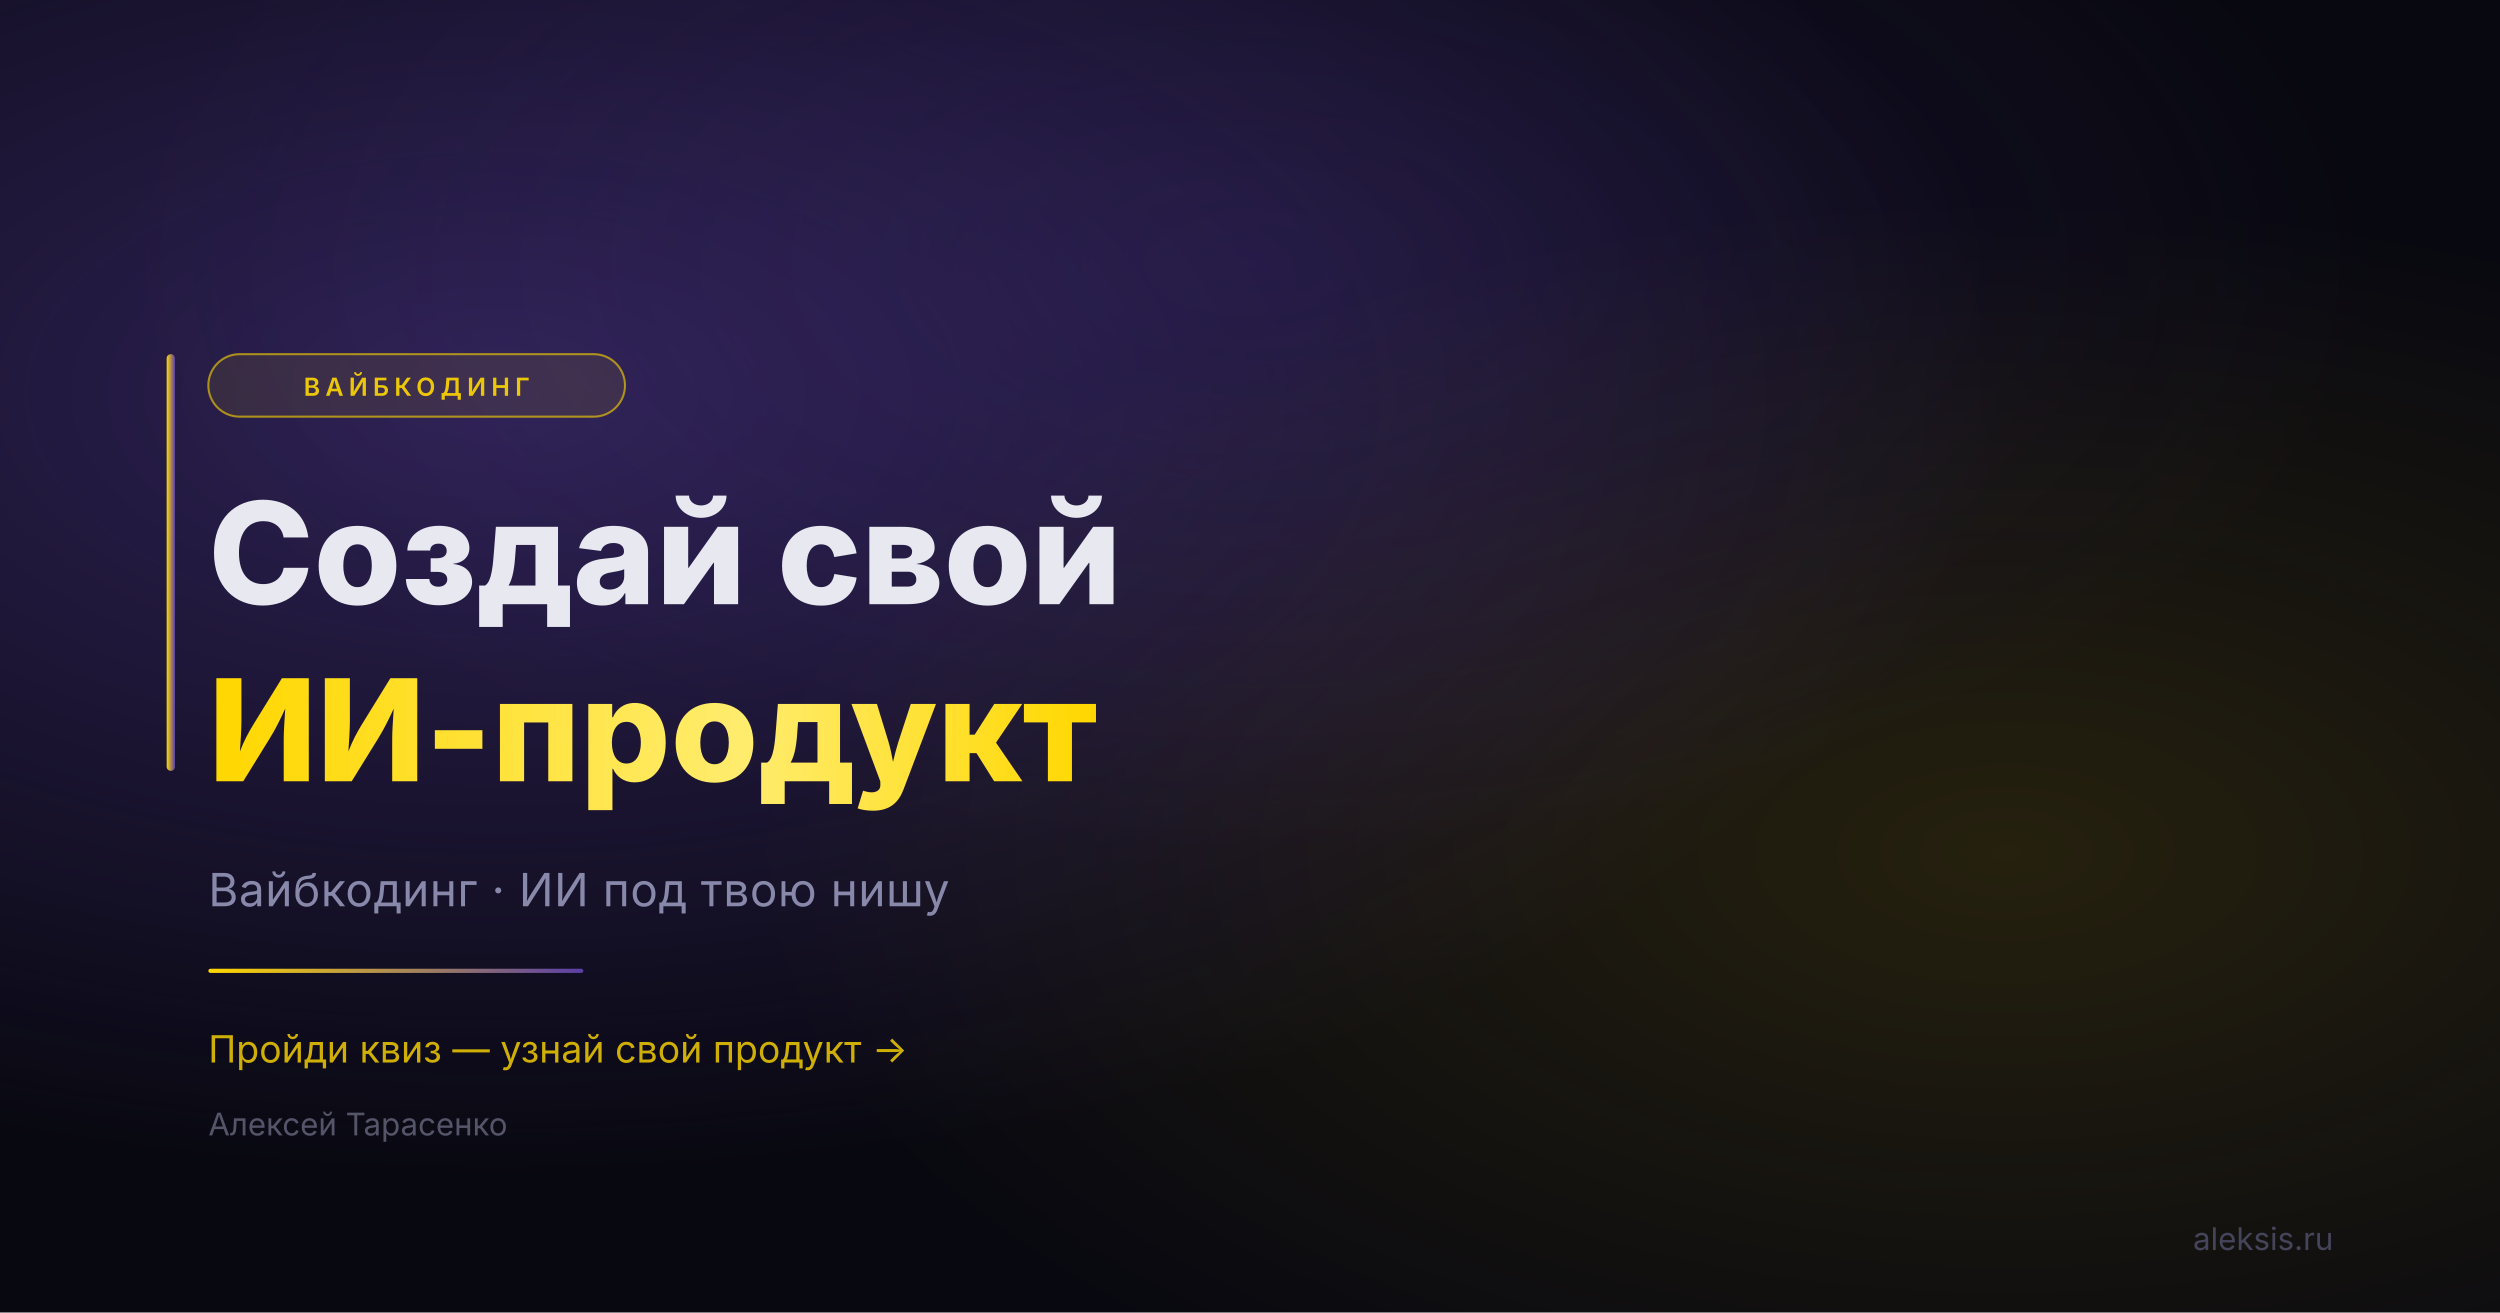
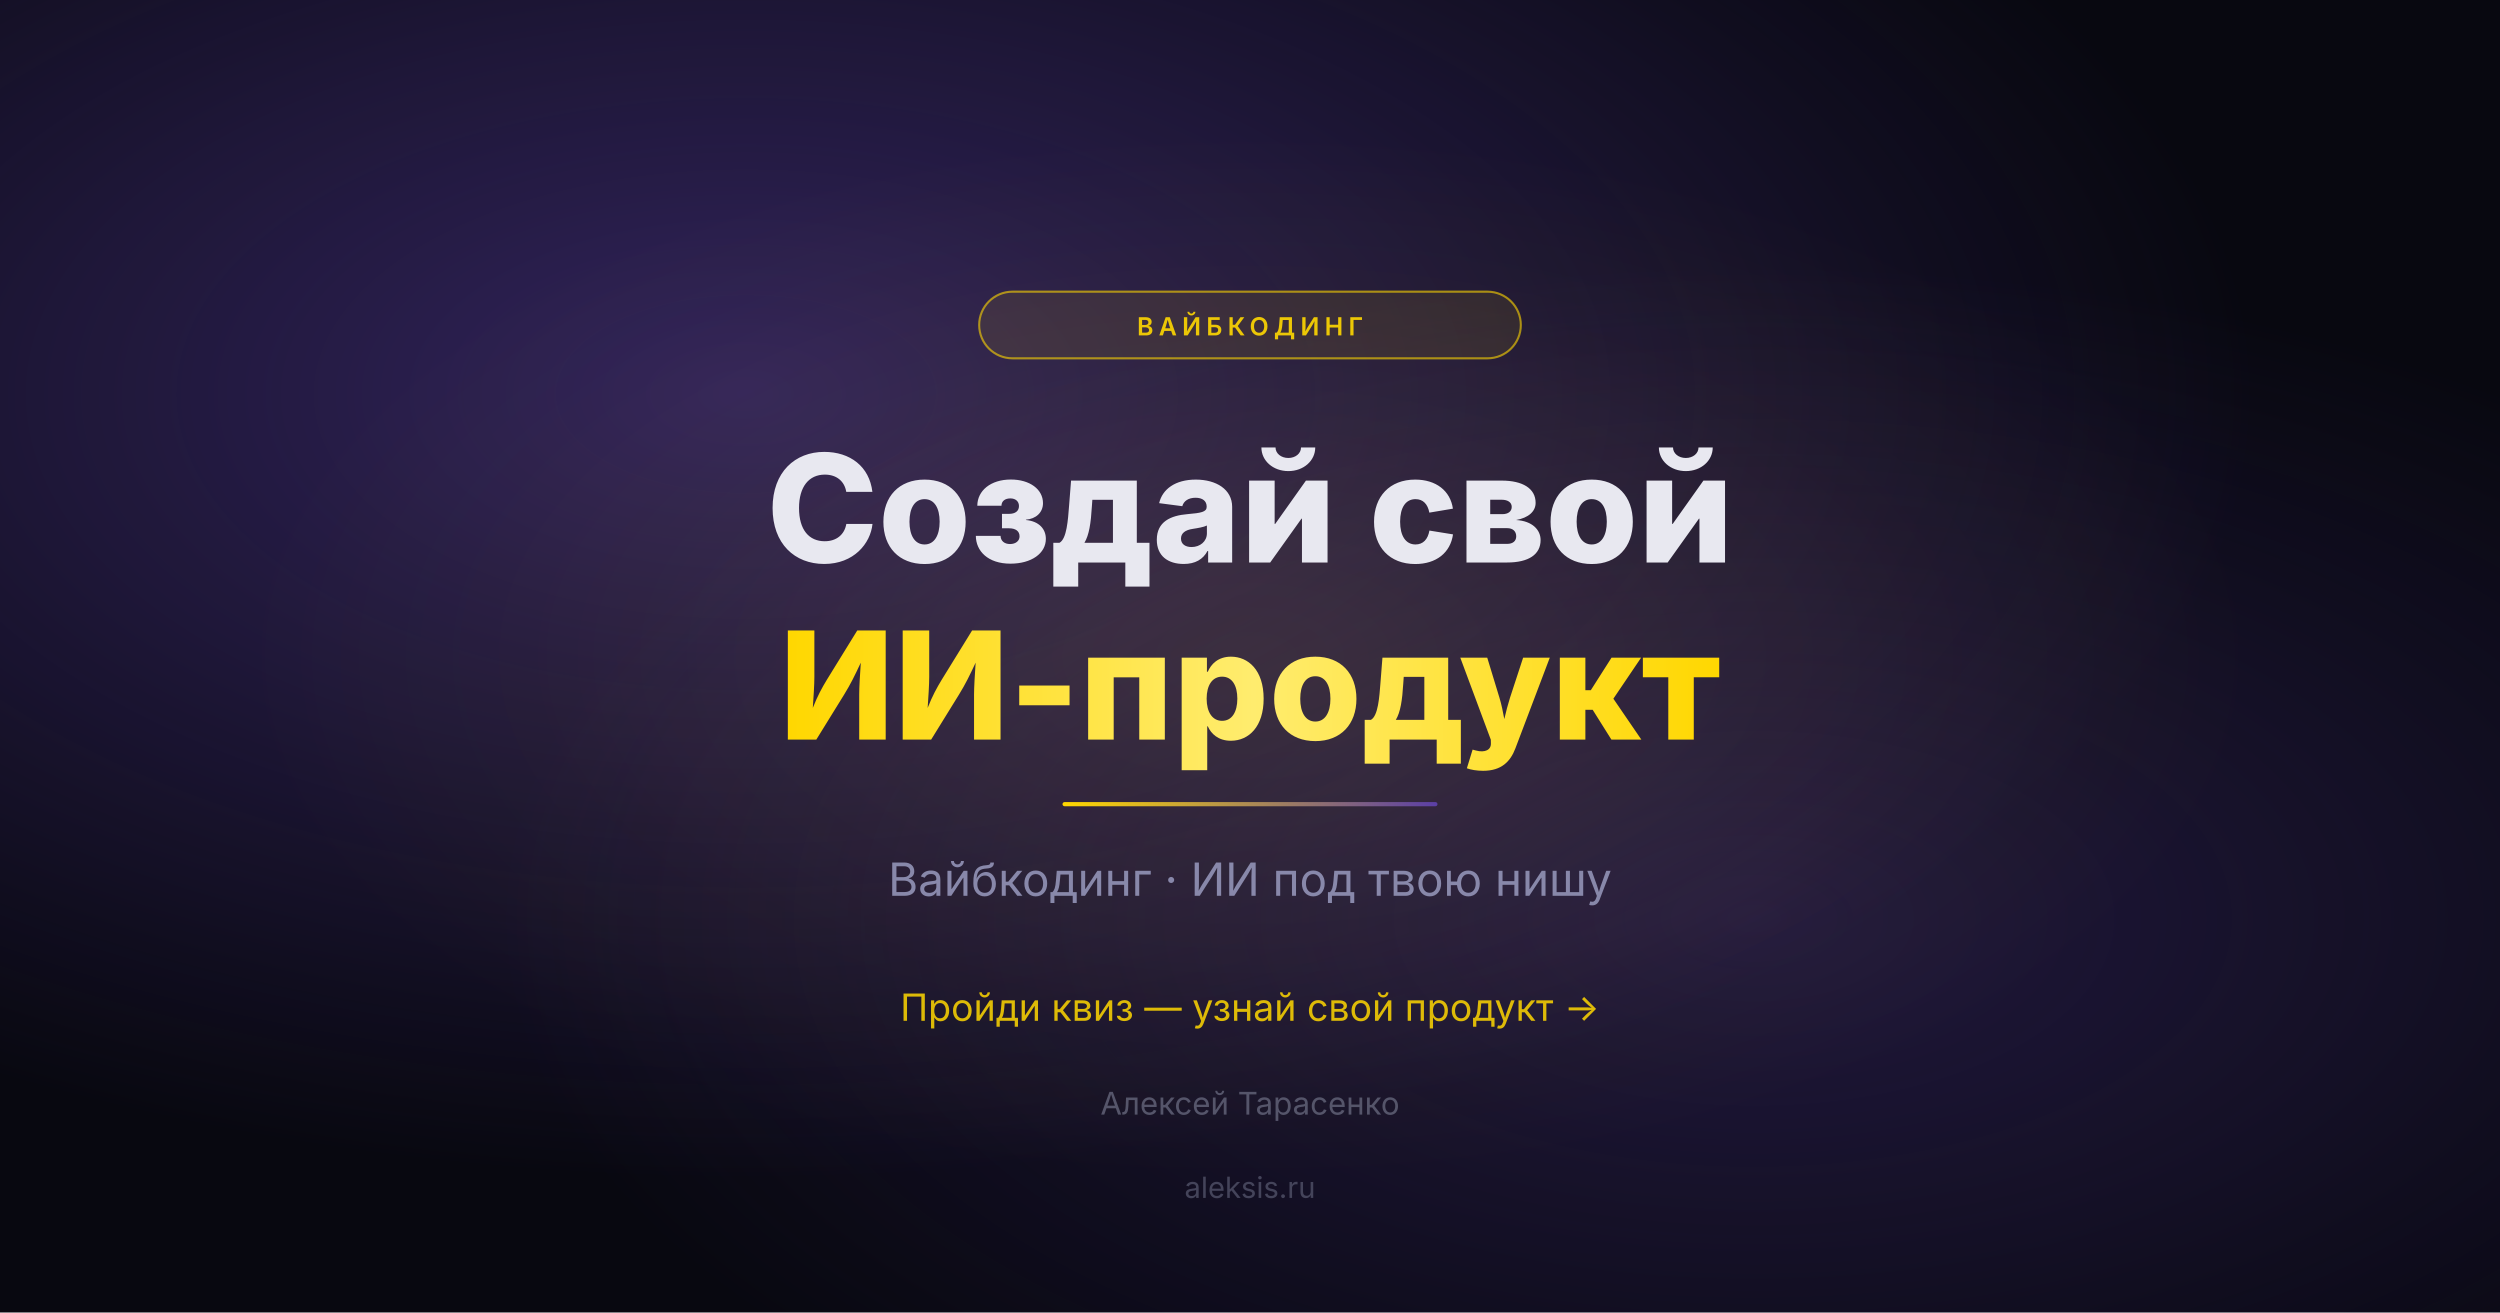
<svg xmlns="http://www.w3.org/2000/svg" width="1200" height="630" viewBox="0 0 1200 630">
  <defs>
-     <radialGradient id="b1" cx="20%" cy="30%" r="60%">
-       <stop offset="0%" stop-color="#5b3fa6" stop-opacity="0.45" />
+     <radialGradient id="b1" cx="30%" cy="30%" r="60%">
+       <stop offset="0%" stop-color="#5b3fa6" stop-opacity="0.50" />
      <stop offset="100%" stop-color="#5b3fa6" stop-opacity="0" />
    </radialGradient>
-     <radialGradient id="b2" cx="80%" cy="65%" r="50%">
-       <stop offset="0%" stop-color="#FFD700" stop-opacity="0.12" />
+     <radialGradient id="b2" cx="70%" cy="70%" r="50%">
+       <stop offset="0%" stop-color="#5b3fa6" stop-opacity="0.30" />
+       <stop offset="100%" stop-color="#5b3fa6" stop-opacity="0" />
+     </radialGradient>
+     <radialGradient id="glow" cx="50%" cy="50%" r="40%">
+       <stop offset="0%" stop-color="#FFD700" stop-opacity="0.10" />
      <stop offset="100%" stop-color="#FFD700" stop-opacity="0" />
-     </radialGradient>
-     <radialGradient id="b3" cx="50%" cy="20%" r="45%">
-       <stop offset="0%" stop-color="#5b3fa6" stop-opacity="0.20" />
-       <stop offset="100%" stop-color="#5b3fa6" stop-opacity="0" />
    </radialGradient>
    <linearGradient id="goldGrad" x1="0%" y1="0%" x2="100%" y2="0%">
      <stop offset="0%" stop-color="#FFD700" />
-       <stop offset="60%" stop-color="#ffec6e" />
+       <stop offset="50%" stop-color="#ffec6e" />
      <stop offset="100%" stop-color="#FFD700" />
    </linearGradient>
-     <linearGradient id="accentLine" x1="0%" y1="0%" x2="100%" y2="0%">
+     <linearGradient id="lineGrad" x1="0%" y1="0%" x2="100%" y2="0%">
      <stop offset="0%" stop-color="#FFD700" />
      <stop offset="100%" stop-color="#5b3fa6" />
    </linearGradient>
  </defs>
  <rect width="1200" height="630" fill="#080810" />
  <rect width="1200" height="630" fill="url(#b1)" />
  <rect width="1200" height="630" fill="url(#b2)" />
-   <rect width="1200" height="630" fill="url(#b3)" />
-   <rect x="80" y="170" width="4" height="200" fill="url(#accentLine)" rx="2" />
-   <rect x="100" y="170" width="200" height="30" rx="15" fill="rgba(255,215,0,0.08)" stroke="#FFD700" stroke-opacity="0.6" stroke-width="1" />
-   <text x="200" y="190" font-family="-apple-system, BlinkMacSystemFont, 'Segoe UI', sans-serif" font-size="12" font-weight="600" fill="#FFD700" fill-opacity="0.9" text-anchor="middle" letter-spacing="2.5">ВАЙБКОДИНГ</text>
-   <text x="100" y="290" font-family="-apple-system, BlinkMacSystemFont, 'Segoe UI', sans-serif" font-size="68" font-weight="800" fill="#e8e8f0">Создай свой</text>
-   <text x="100" y="375" font-family="-apple-system, BlinkMacSystemFont, 'Segoe UI', sans-serif" font-size="68" font-weight="800" fill="url(#goldGrad)">ИИ-продукт</text>
-   <text x="100" y="435" font-family="-apple-system, BlinkMacSystemFont, 'Segoe UI', sans-serif" font-size="22" fill="#8888aa" letter-spacing="0.3">Вайбкодинг · ИИ под твою нишу</text>
-   <rect x="100" y="465" width="180" height="2" fill="url(#accentLine)" rx="1" />
-   <text x="100" y="510" font-family="-apple-system, BlinkMacSystemFont, 'Segoe UI', sans-serif" font-size="18" fill="#FFD700" fill-opacity="0.8">Пройди квиз — узнай свой продукт →</text>
-   <text x="100" y="545" font-family="-apple-system, BlinkMacSystemFont, 'Segoe UI', sans-serif" font-size="15" fill="#55556a">Алексей Тарасенко</text>
-   <text x="1120" y="600" font-family="-apple-system, BlinkMacSystemFont, 'Segoe UI', sans-serif" font-size="15" fill="#44445a" text-anchor="end">aleksis.ru</text>
+   <rect width="1200" height="630" fill="url(#glow)" />
+   <rect x="470" y="140" width="260" height="32" rx="16" fill="rgba(255,215,0,0.08)" stroke="#FFD700" stroke-opacity="0.6" stroke-width="1" />
+   <text x="600" y="161" font-family="-apple-system, BlinkMacSystemFont, 'Segoe UI', sans-serif" font-size="12" font-weight="600" fill="#FFD700" fill-opacity="0.9" text-anchor="middle" letter-spacing="2.5">ВАЙБКОДИНГ</text>
+   <text x="600" y="270" font-family="-apple-system, BlinkMacSystemFont, 'Segoe UI', sans-serif" font-size="72" font-weight="800" fill="#e8e8f0" text-anchor="middle">Создай свой</text>
+   <text x="600" y="355" font-family="-apple-system, BlinkMacSystemFont, 'Segoe UI', sans-serif" font-size="72" font-weight="800" fill="url(#goldGrad)" text-anchor="middle">ИИ-продукт</text>
+   <rect x="510" y="385" width="180" height="2" fill="url(#lineGrad)" rx="1" />
+   <text x="600" y="430" font-family="-apple-system, BlinkMacSystemFont, 'Segoe UI', sans-serif" font-size="22" fill="#8888aa" text-anchor="middle">Вайбкодинг · ИИ под твою нишу</text>
+   <text x="600" y="490" font-family="-apple-system, BlinkMacSystemFont, 'Segoe UI', sans-serif" font-size="18" fill="#FFD700" fill-opacity="0.85" text-anchor="middle">Пройди квиз — узнай свой продукт →</text>
+   <text x="600" y="535" font-family="-apple-system, BlinkMacSystemFont, 'Segoe UI', sans-serif" font-size="15" fill="#55556a" text-anchor="middle">Алексей Тарасенко</text>
+   <text x="600" y="575" font-family="-apple-system, BlinkMacSystemFont, 'Segoe UI', sans-serif" font-size="14" fill="#44445a" text-anchor="middle">aleksis.ru</text>
</svg>
